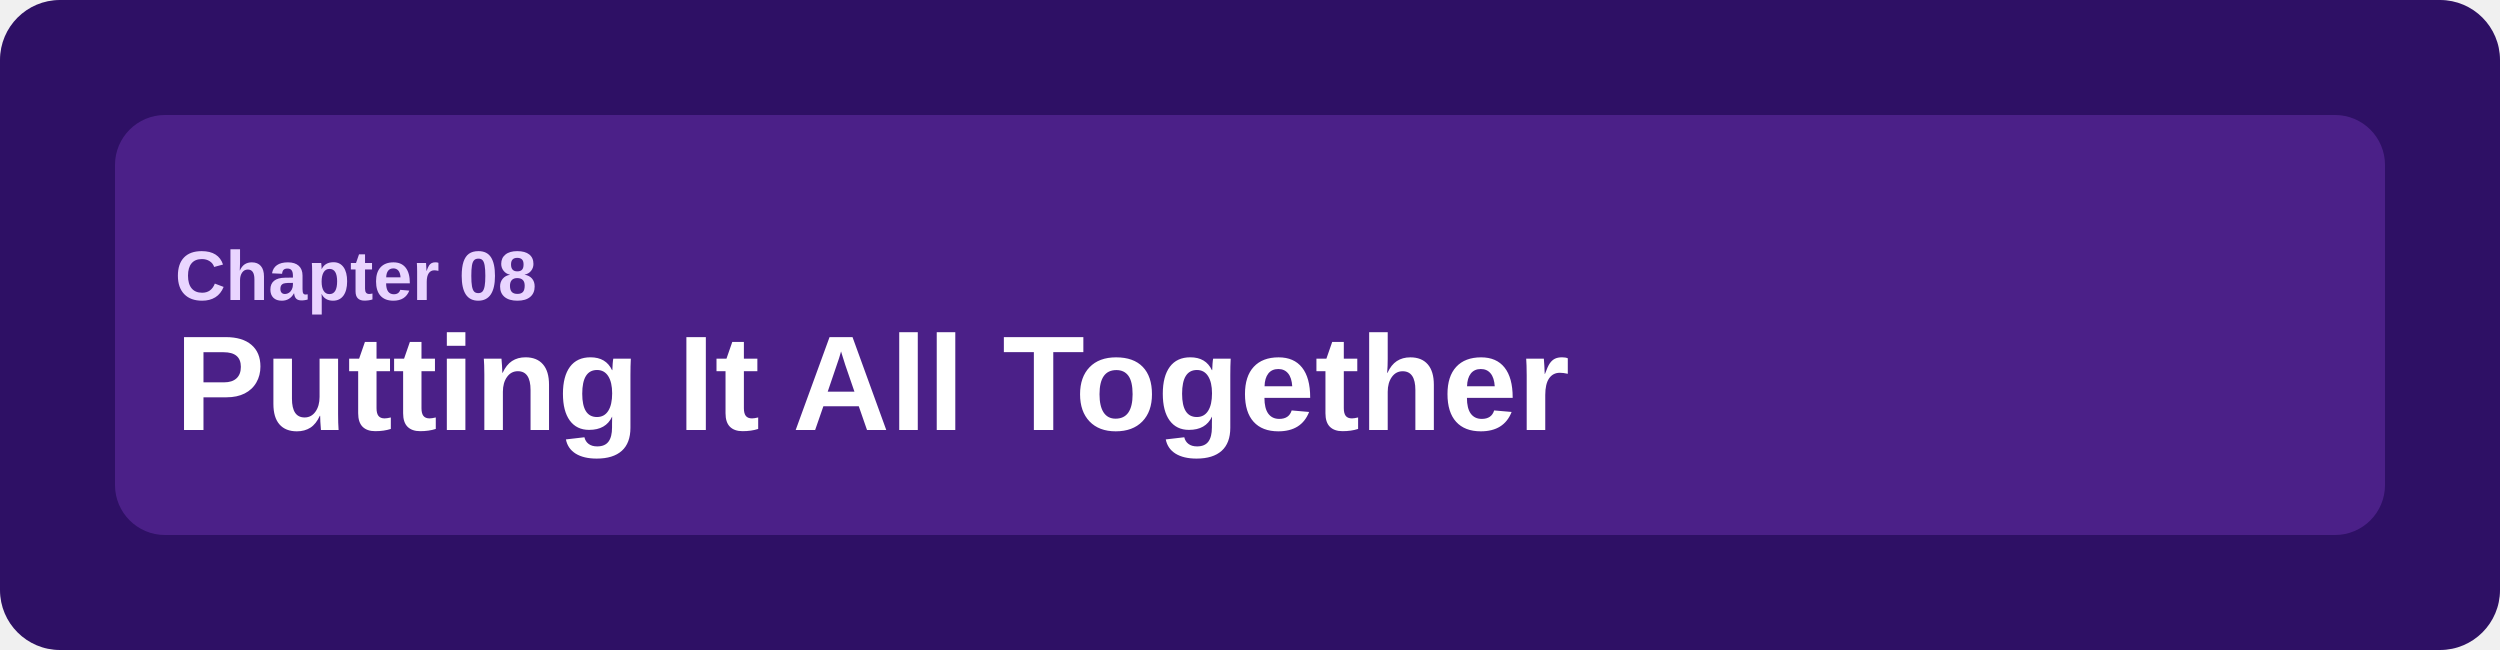
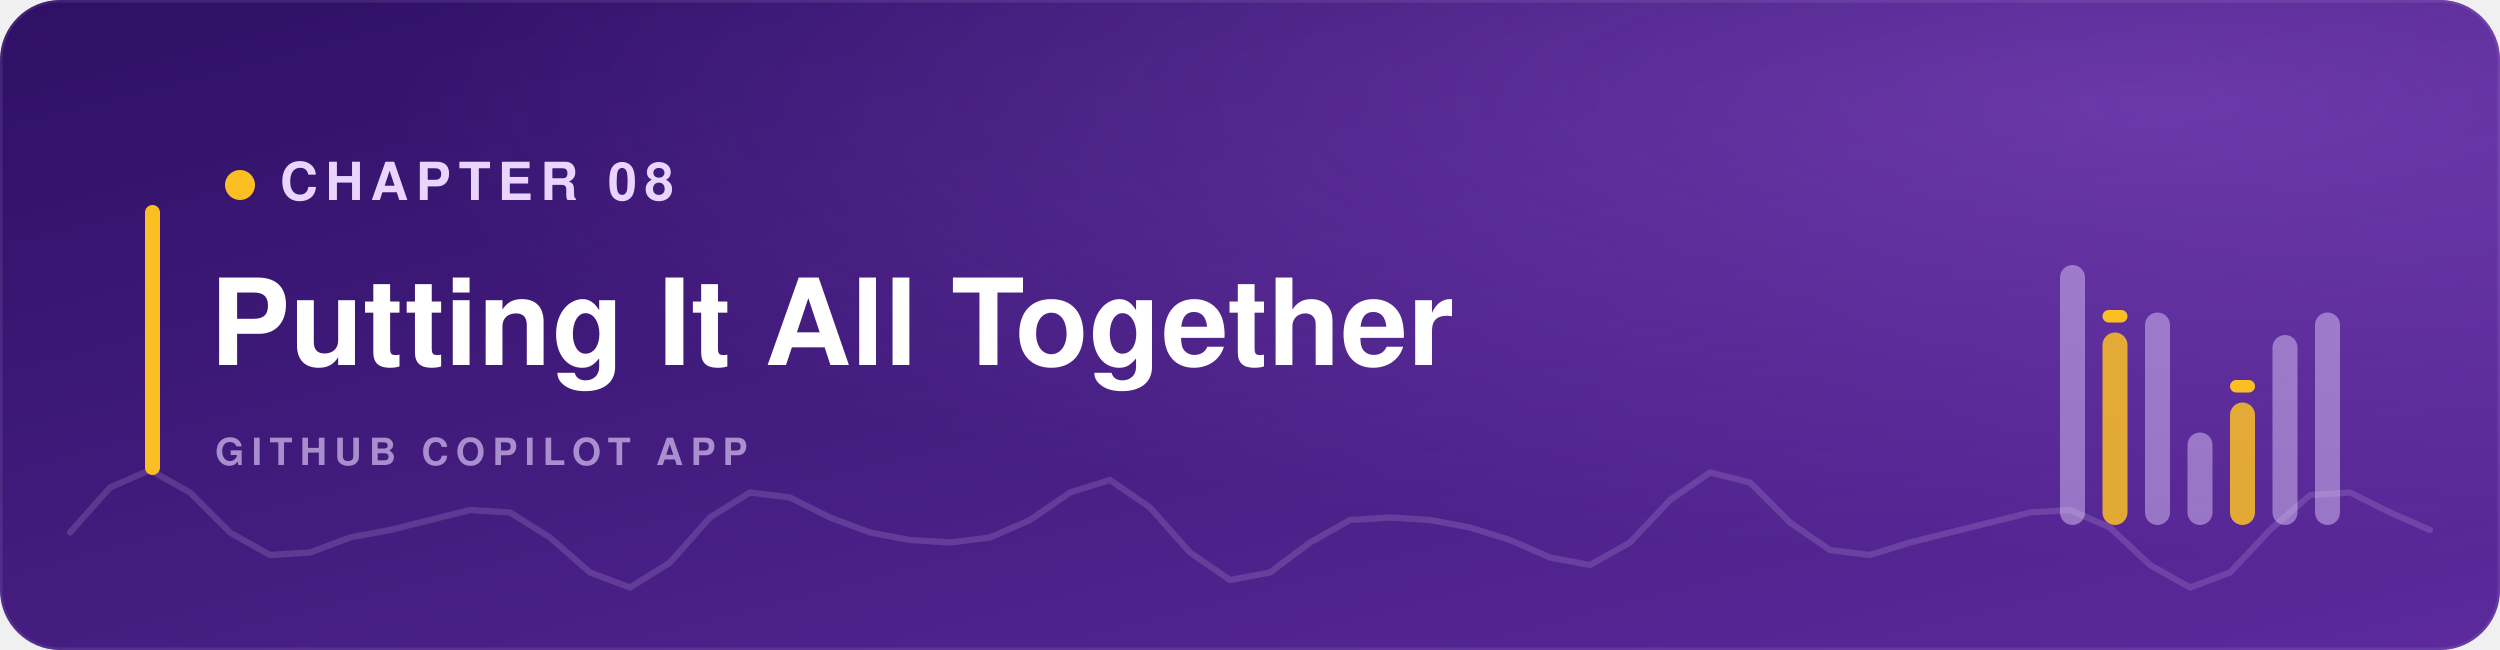
- <svg xmlns="http://www.w3.org/2000/svg" width="1000" height="260" viewBox="0 0 1000 260" role="img" aria-labelledby="title desc">
-   <rect width="1000" height="260" rx="24" fill="#2e1065" />
-   <rect x="46" y="46" width="908" height="168" rx="20" fill="#a855f7" opacity="0.24" />
-   <text x="70" y="120" fill="#e9d5ff" font-family="Arial, sans-serif" font-size="28" font-weight="700">Chapter 08</text>
-   <text x="70" y="172" fill="#ffffff" font-family="Arial, sans-serif" font-size="54" font-weight="800">Putting It All Together</text>
+ <svg xmlns="http://www.w3.org/2000/svg" width="1000" height="260" viewBox="0 0 1000 260" role="img" aria-labelledby="t08 d08">
+   <defs>
+     <linearGradient id="bg08" x1="0" y1="0" x2="1" y2="1">
+       <stop offset="0" stop-color="#2e1065" />
+       <stop offset="1" stop-color="#5c2a9c" />
+     </linearGradient>
+     <radialGradient id="gl08" cx="0.86" cy="0.16" r="0.7">
+       <stop offset="0" stop-color="#b56ef8" stop-opacity="0.34" />
+       <stop offset="1" stop-color="#b56ef8" stop-opacity="0" />
+     </radialGradient>
+     <clipPath id="cp08">
+       <rect width="1000" height="260" rx="24" />
+     </clipPath>
+   </defs>
+   <g clip-path="url(#cp08)">
+     <rect width="1000" height="260" fill="url(#bg08)" />
+     <rect width="1000" height="260" fill="url(#gl08)" />
+     <rect width="1000" height="260" rx="24" fill="none" stroke="#e9d5ff" stroke-opacity="0.10" stroke-width="2" />
+     <path d="M28 213 L44 195 L60 188 L76 197 L92 213 L108 222 L124 221 L140 215 L156 212 L172 208 L188 204 L204 205 L220 215 L236 229 L252 235 L268 225 L284 207 L300 197 L316 199 L332 207 L348 213 L364 216 L380 217 L396 215 L412 208 L428 197 L444 192 L460 203 L476 221 L492 232 L508 229 L524 217 L540 208 L556 207 L572 208 L588 211 L604 216 L620 223 L636 226 L652 217 L668 200 L684 189 L700 193 L716 209 L732 220 L748 222 L764 217 L780 213 L796 209 L812 205 L828 204 L844 211 L860 226 L876 235 L892 229 L908 212 L924 198 L940 197 L956 205 L972 212" fill="none" stroke="#e9d5ff" stroke-opacity="0.16" stroke-width="2.5" stroke-linecap="round" />
+     <g>
+       <rect x="824" y="106" width="10" height="104" rx="5" fill="#e9d5ff" opacity="0.45" />
+       <rect x="841" y="133" width="10" height="77" rx="5" fill="#fbbf24" opacity="0.85" />
+       <rect x="841" y="124" width="10" height="5" rx="2.5" fill="#fbbf24" />
+       <rect x="858" y="125" width="10" height="85" rx="5" fill="#e9d5ff" opacity="0.45" />
+       <rect x="875" y="173" width="10" height="37" rx="5" fill="#e9d5ff" opacity="0.45" />
+       <rect x="892" y="161" width="10" height="49" rx="5" fill="#fbbf24" opacity="0.85" />
+       <rect x="892" y="152" width="10" height="5" rx="2.5" fill="#fbbf24" />
+       <rect x="909" y="134" width="10" height="76" rx="5" fill="#e9d5ff" opacity="0.45" />
+       <rect x="926" y="125" width="10" height="85" rx="5" fill="#e9d5ff" opacity="0.45" />
+     </g>
+     <rect x="58" y="82" width="6" height="108" rx="3" fill="#fbbf24" />
+     <g font-family="Helvetica, Arial, sans-serif">
+       <circle cx="96" cy="74" r="6" fill="#fbbf24" />
+       <text x="112" y="80" fill="#e9d5ff" font-size="21" font-weight="700" letter-spacing="3">CHAPTER 08</text>
+       <text x="84" y="146" fill="#ffffff" font-size="48" font-weight="800">Putting It All Together</text>
+       <text x="86" y="186" fill="#e9d5ff" font-size="15" font-weight="600" letter-spacing="3" opacity="0.62">GITHUB COPILOT APP</text>
+     </g>
+   </g>
</svg>
